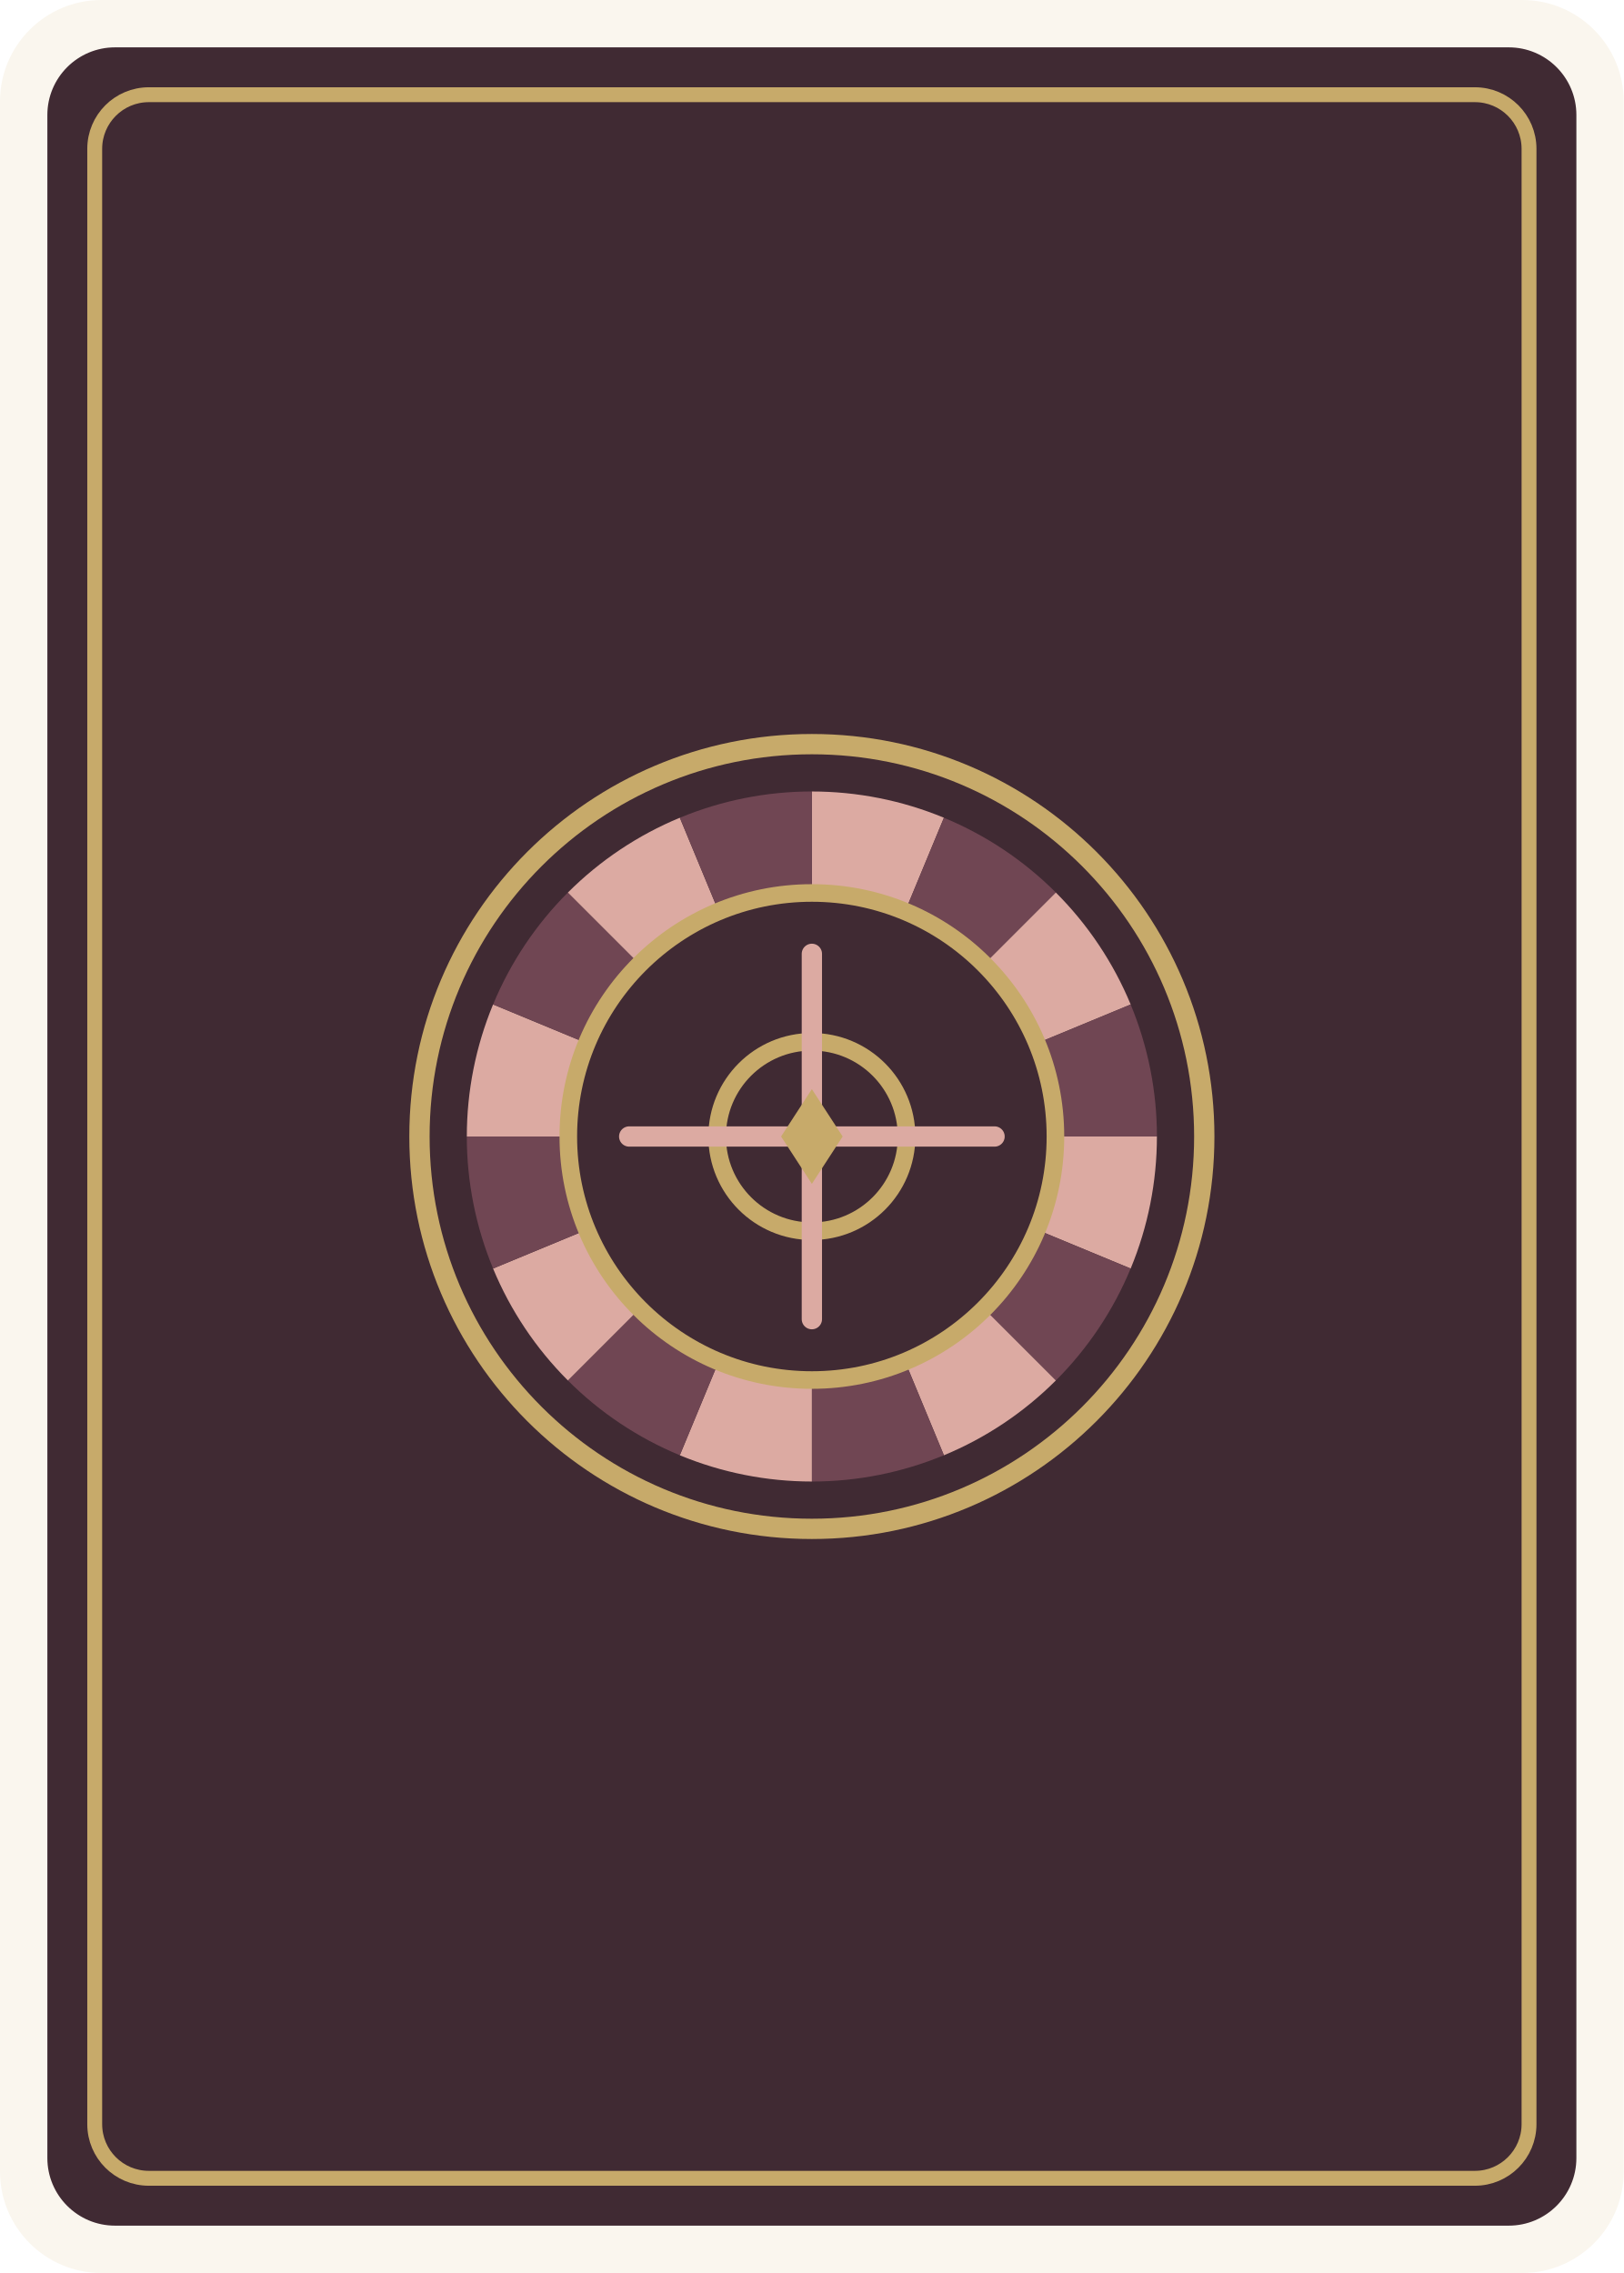
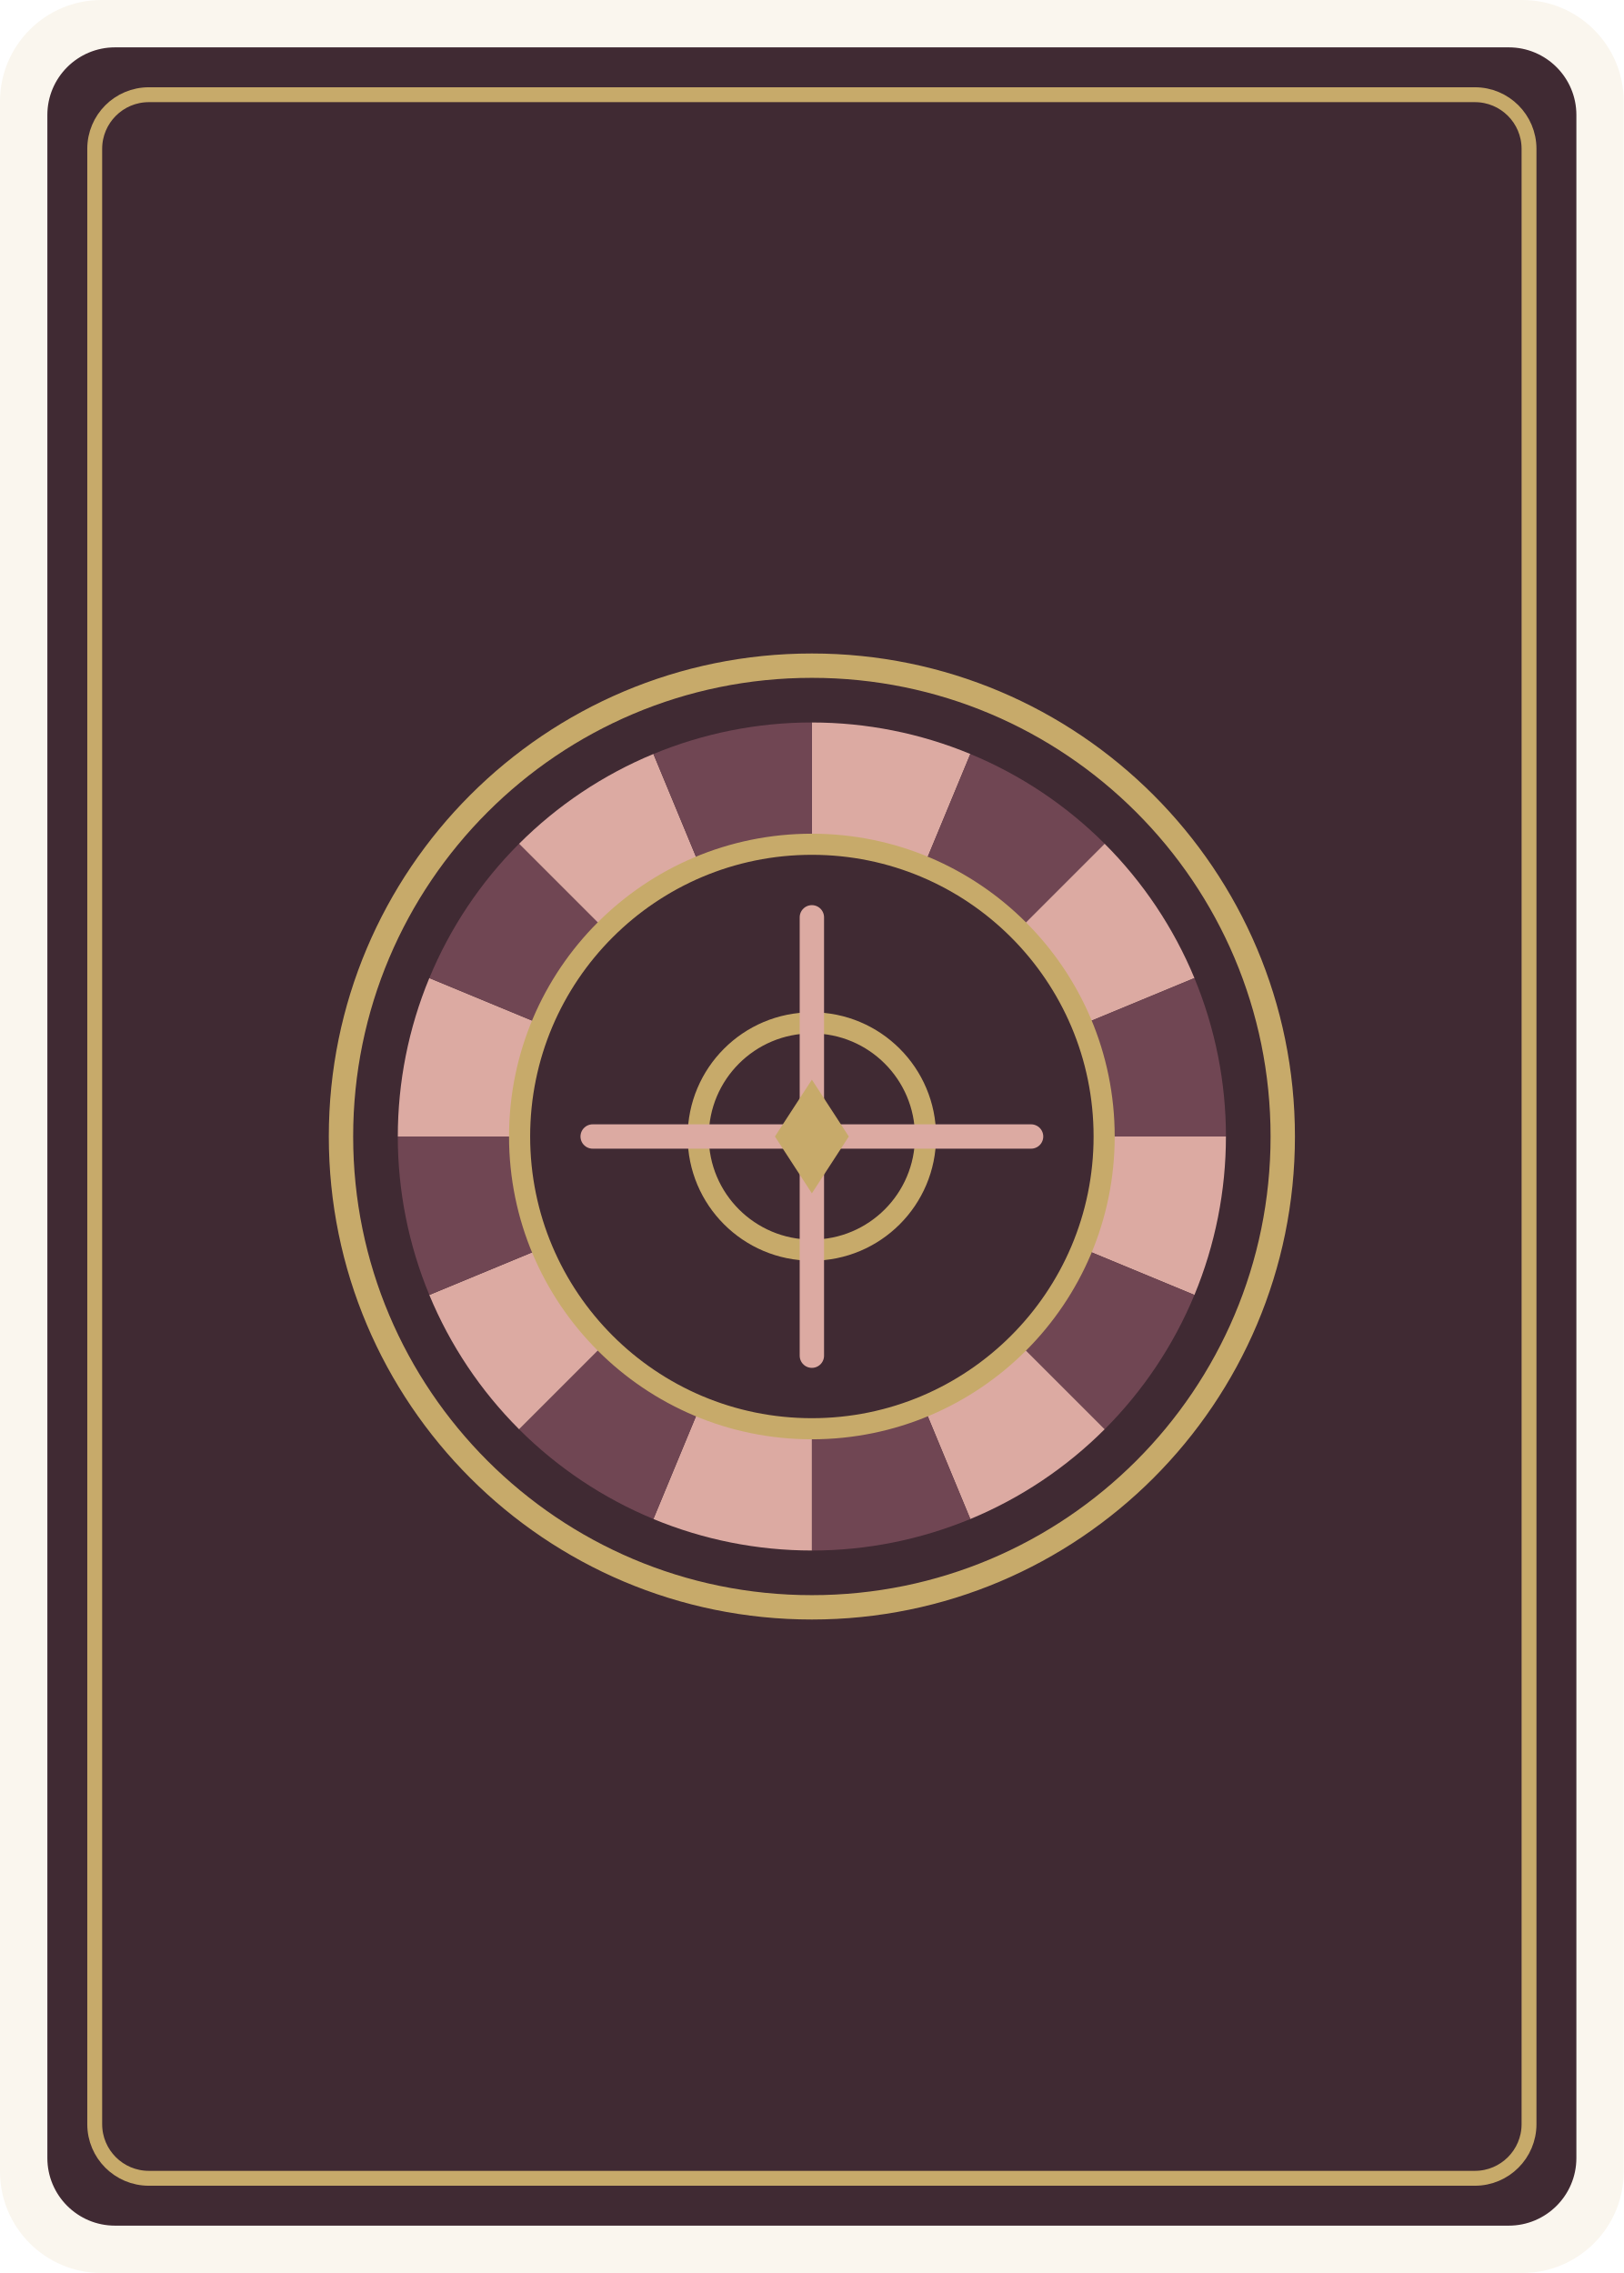
<svg xmlns="http://www.w3.org/2000/svg" width="240" height="336" viewBox="0 0 240 336" role="img" aria-labelledby="title">
  <rect width="240" height="336" rx="15" fill="#FAF6EE" />
  <rect x="7" y="7" width="226" height="322" rx="10" fill="#402A33" />
  <rect x="14" y="14" width="212" height="308" rx="8" fill="none" stroke="#C7AA6A" stroke-width="2.2" />
-   <g transform="translate(120 168)">
+   <g data-artwork="center" transform="translate(120 168) scale(1.2)">
    <circle cx="0" cy="0" r="58" fill="none" stroke="#C7AA6A" stroke-width="3" />
    <g transform="rotate(0)">
      <path d="M0 0 0-51A51 51 0 0 1 19.52-47.12Z" fill="#DCAAA2" />
    </g>
    <g transform="rotate(22.5)">
      <path d="M0 0 0-51A51 51 0 0 1 19.52-47.12Z" fill="#704653" />
    </g>
    <g transform="rotate(45)">
      <path d="M0 0 0-51A51 51 0 0 1 19.52-47.12Z" fill="#DCAAA2" />
    </g>
    <g transform="rotate(67.5)">
      <path d="M0 0 0-51A51 51 0 0 1 19.52-47.12Z" fill="#704653" />
    </g>
    <g transform="rotate(90)">
      <path d="M0 0 0-51A51 51 0 0 1 19.52-47.12Z" fill="#DCAAA2" />
    </g>
    <g transform="rotate(112.5)">
      <path d="M0 0 0-51A51 51 0 0 1 19.52-47.12Z" fill="#704653" />
    </g>
    <g transform="rotate(135)">
      <path d="M0 0 0-51A51 51 0 0 1 19.52-47.12Z" fill="#DCAAA2" />
    </g>
    <g transform="rotate(157.5)">
      <path d="M0 0 0-51A51 51 0 0 1 19.52-47.12Z" fill="#704653" />
    </g>
    <g transform="rotate(180)">
      <path d="M0 0 0-51A51 51 0 0 1 19.52-47.12Z" fill="#DCAAA2" />
    </g>
    <g transform="rotate(202.5)">
      <path d="M0 0 0-51A51 51 0 0 1 19.52-47.12Z" fill="#704653" />
    </g>
    <g transform="rotate(225)">
      <path d="M0 0 0-51A51 51 0 0 1 19.52-47.12Z" fill="#DCAAA2" />
    </g>
    <g transform="rotate(247.5)">
      <path d="M0 0 0-51A51 51 0 0 1 19.52-47.12Z" fill="#704653" />
    </g>
    <g transform="rotate(270)">
      <path d="M0 0 0-51A51 51 0 0 1 19.52-47.12Z" fill="#DCAAA2" />
    </g>
    <g transform="rotate(292.5)">
      <path d="M0 0 0-51A51 51 0 0 1 19.52-47.12Z" fill="#704653" />
    </g>
    <g transform="rotate(315)">
      <path d="M0 0 0-51A51 51 0 0 1 19.52-47.12Z" fill="#DCAAA2" />
    </g>
    <g transform="rotate(337.5)">
      <path d="M0 0 0-51A51 51 0 0 1 19.52-47.12Z" fill="#704653" />
    </g>
    <circle cx="0" cy="0" r="36" fill="#402A33" stroke="#C7AA6A" stroke-width="2.6" />
    <circle cx="0" cy="0" r="14" fill="#402A33" stroke="#C7AA6A" stroke-width="2.6" />
    <path d="M0-27V27M-27 0H27" stroke="#DCAAA2" stroke-width="3" fill="none" stroke-linecap="round" stroke-linejoin="round" />
    <g transform="translate(0 0)">
      <path d="M0 -7 4.55 0 0 7 -4.55 0Z" fill="#C7AA6A" />
    </g>
  </g>
</svg>
